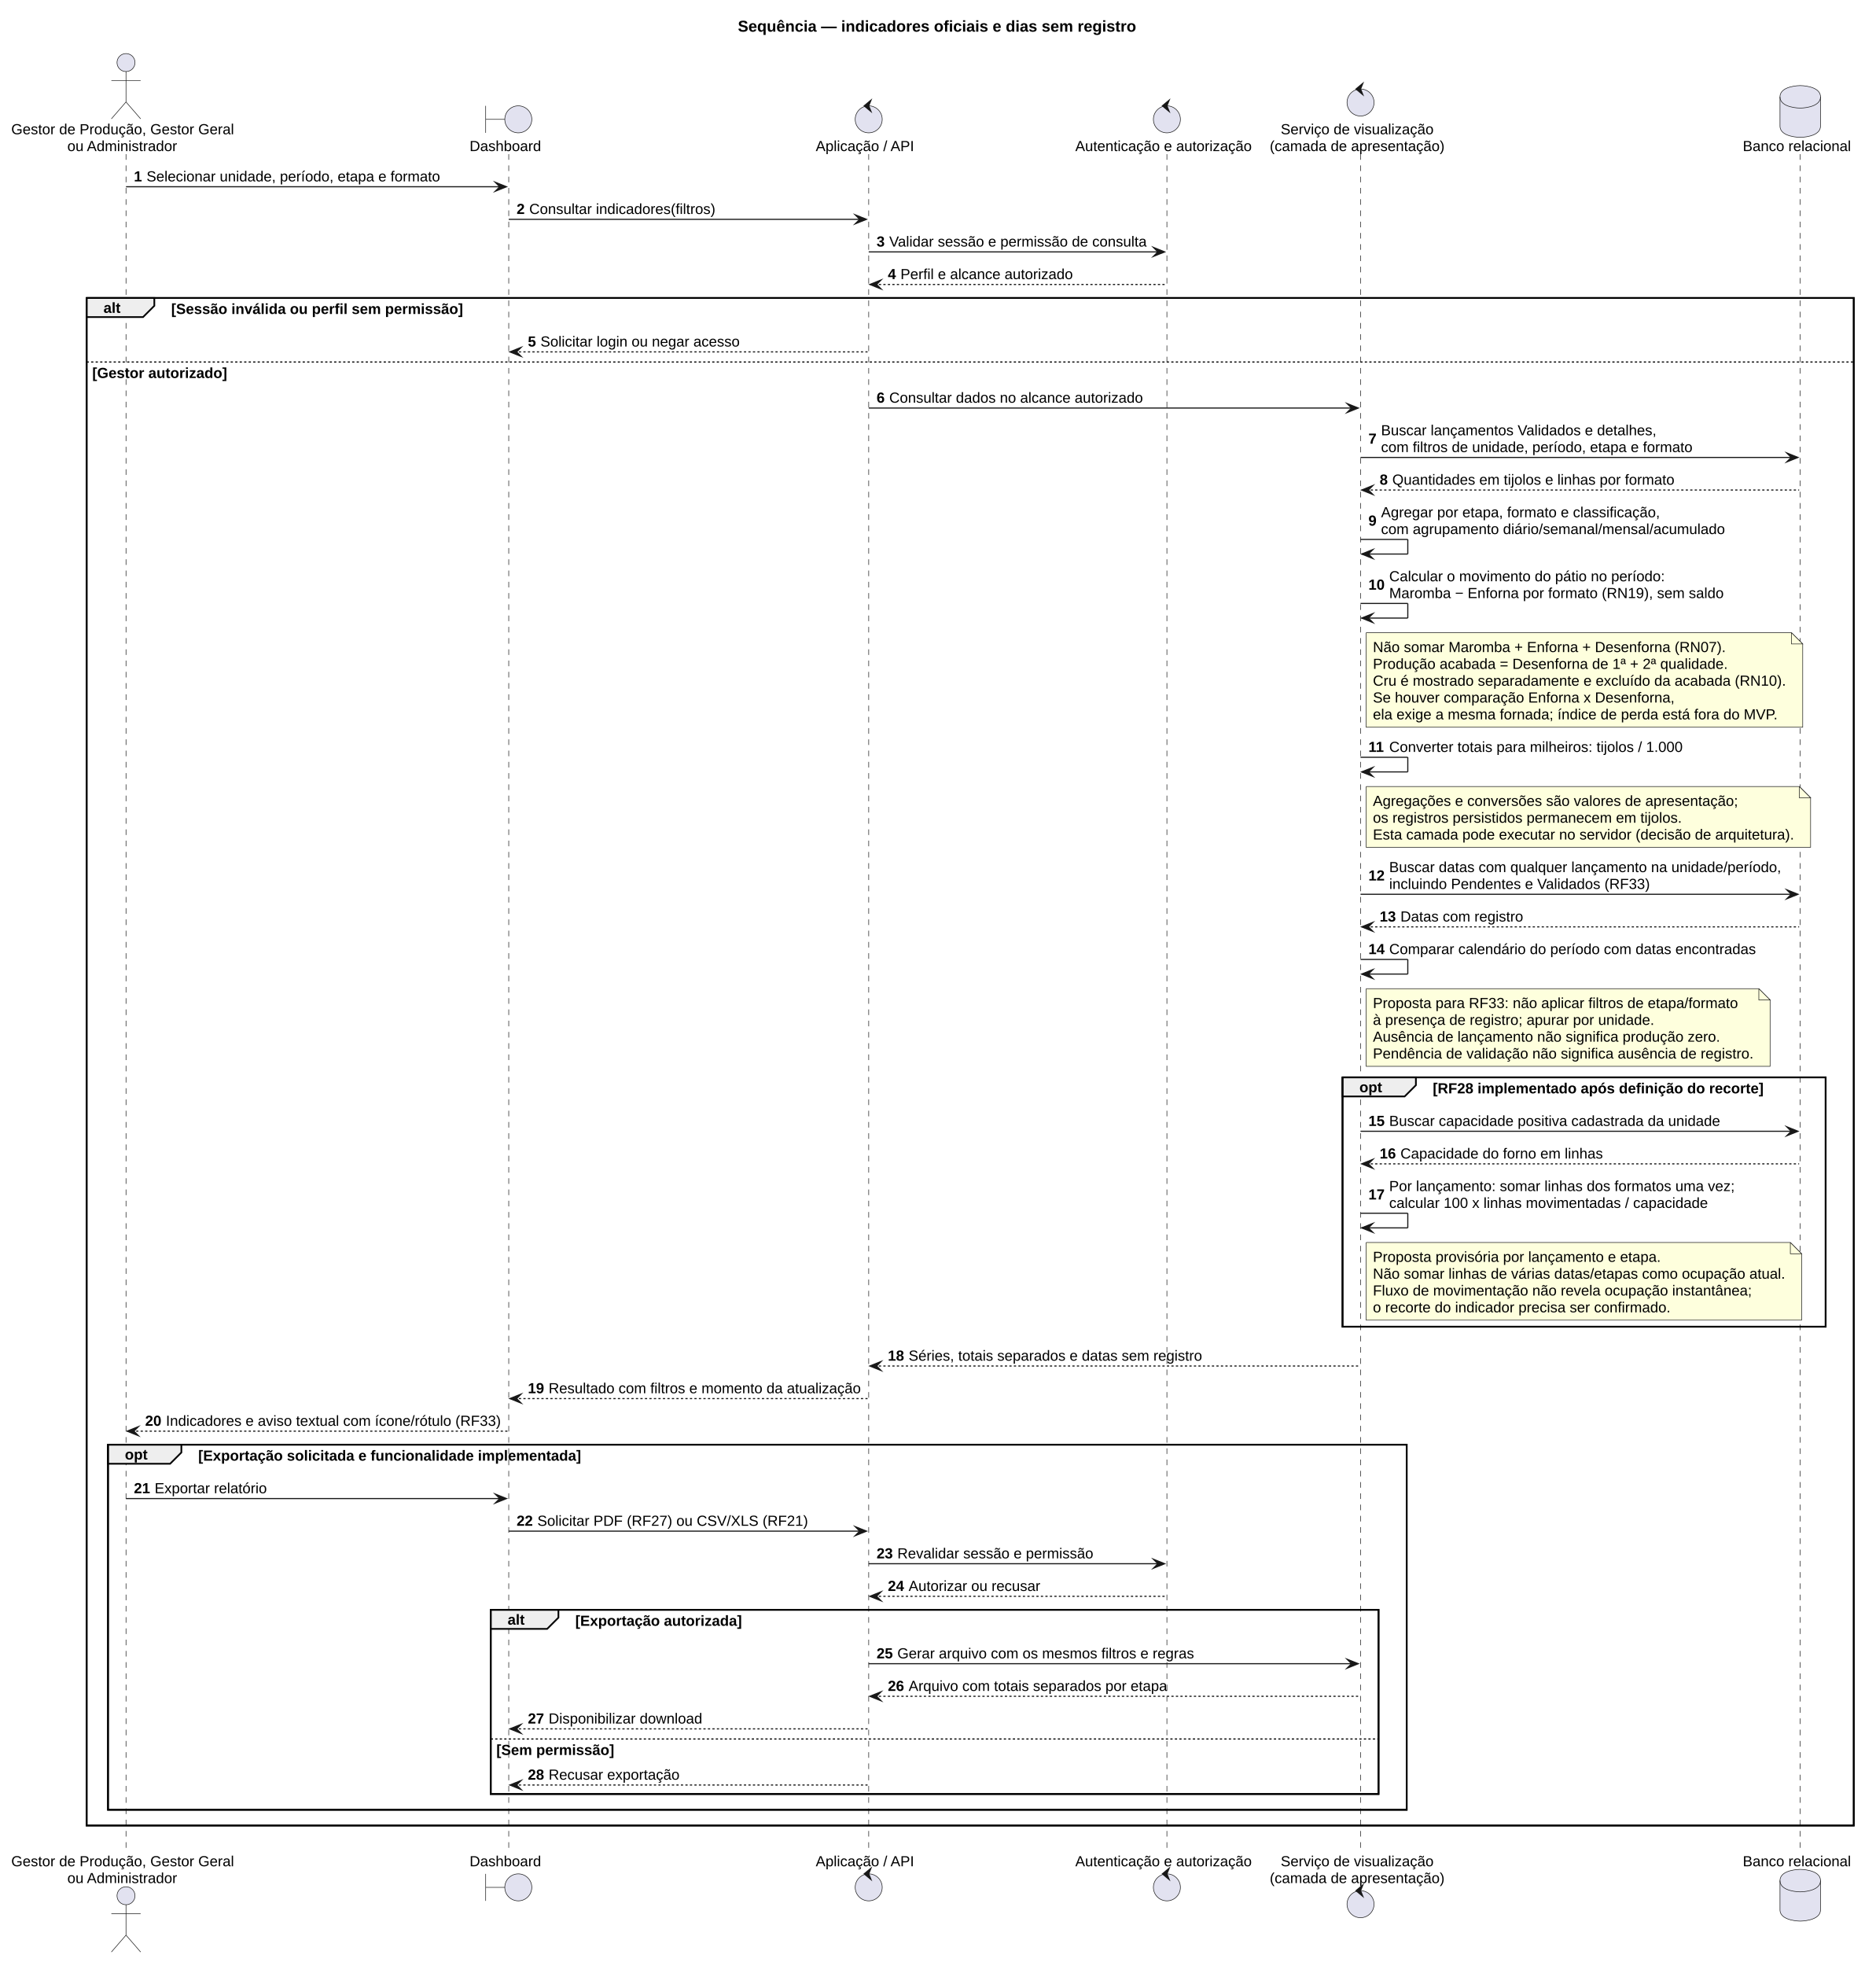
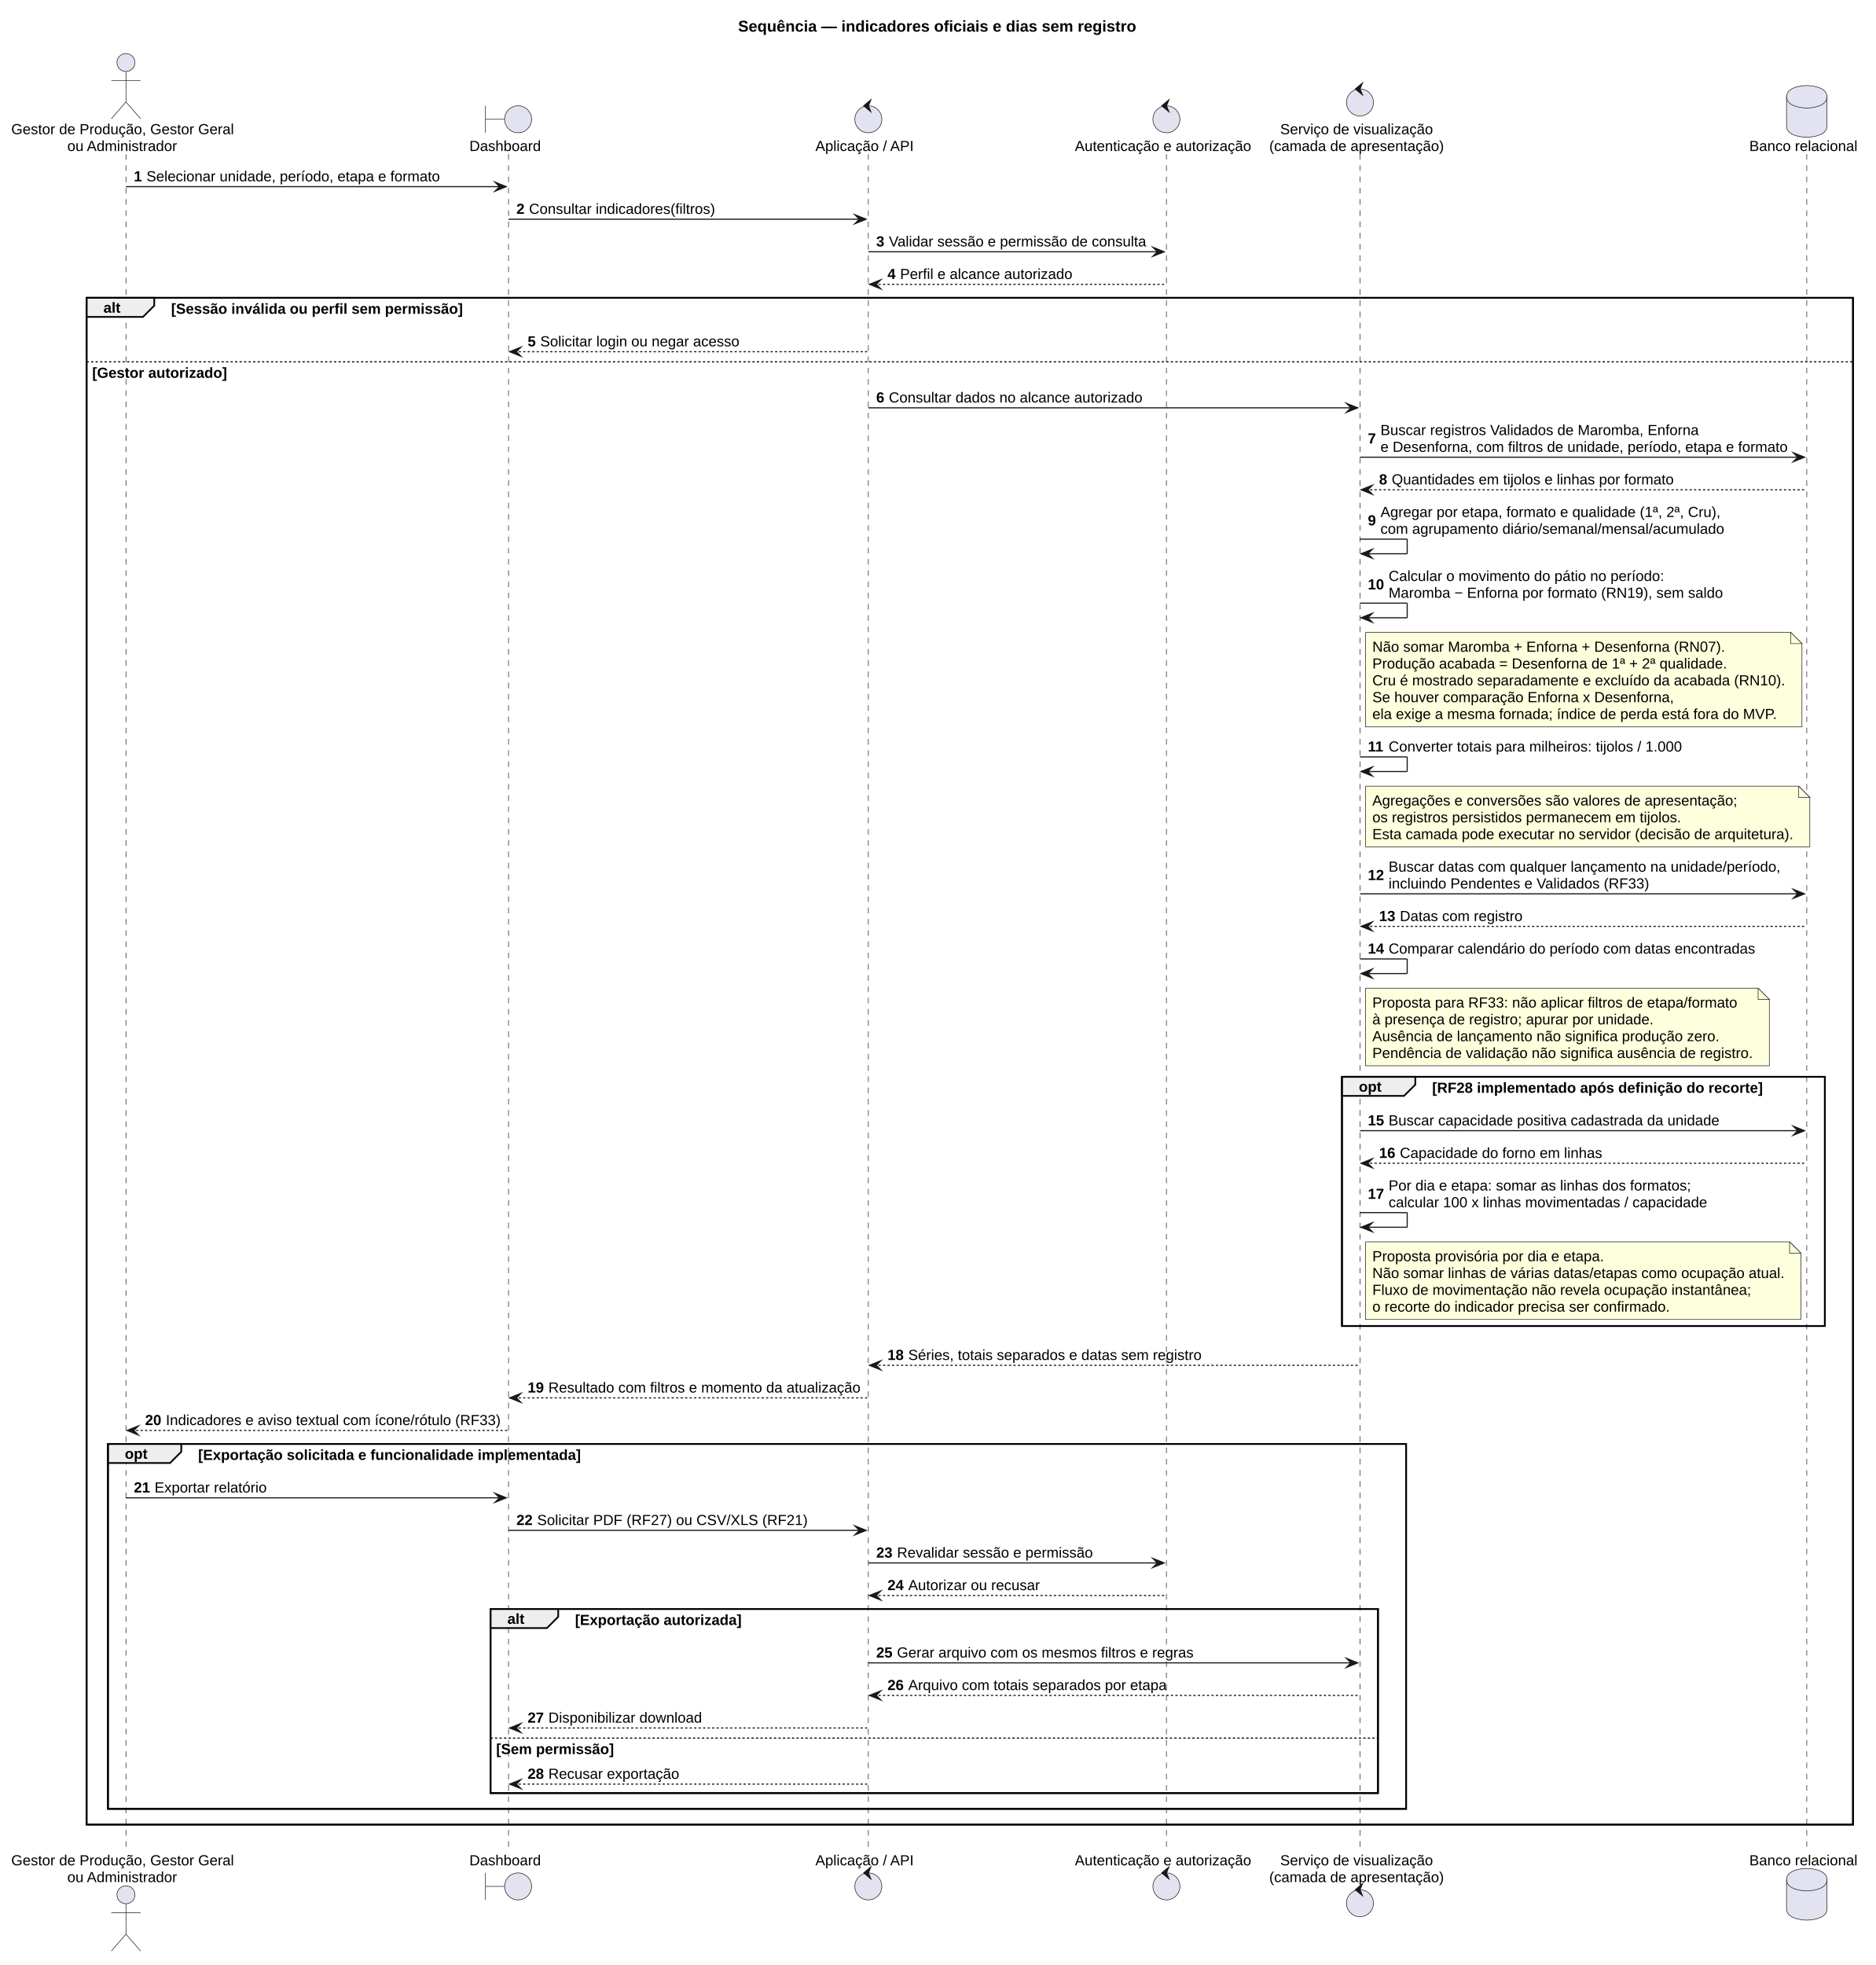
- <svg xmlns="http://www.w3.org/2000/svg" version="1.1" data-diagram-type="SEQUENCE" style="width:1667px;height:1747px;background:#FFFFFF;" width="1667px" height="1747px" viewBox="0 0 1667 1747" zoomAndPan="magnify" preserveAspectRatio="none" contentStyleType="text/css">
+ <svg xmlns="http://www.w3.org/2000/svg" version="1.1" data-diagram-type="SEQUENCE" style="width:1668px;height:1747px;background:#FFFFFF;" width="1668px" height="1747px" viewBox="0 0 1668 1747" zoomAndPan="magnify" preserveAspectRatio="none" contentStyleType="text/css">
  <defs />
  <g font-family="sans-serif" lengthAdjust="spacing">
    <g class="title" data-source-line="5">
-       <text x="655.783" y="28.132" fill="#000" font-size="14" textLength="354.02" font-weight="700" font-family="Arial">Sequência — indicadores oficiais e dias sem registro</text>
+       <text x="656.263" y="28.132" fill="#000" font-size="14" textLength="354.02" font-weight="700" font-family="Arial">Sequência — indicadores oficiais e dias sem registro</text>
    </g>
    <rect x="76.992" y="264.791" width="1570.594" height="1357.385" fill="none" style="stroke:#000;stroke-width:1.5;" />
    <rect x="1193.205" y="957.355" width="429.38" height="221.539" fill="none" style="stroke:#000;stroke-width:1.5;" />
    <rect x="95.992" y="1283.74" width="1154.214" height="324.436" fill="none" style="stroke:#000;stroke-width:1.5;" />
    <rect x="436.15" y="1430.484" width="789.055" height="163.692" fill="none" style="stroke:#000;stroke-width:1.5;" />
    <g>
      <rect x="108.492" y="136.996" width="8" height="1509.18" fill="#000" fill-opacity="0" />
      <line x1="111.992" y1="136.996" x2="111.992" y2="1646.176" style="stroke:#181818;stroke-width:0.5;stroke-dasharray:5,5;" />
    </g>
    <g>
      <rect x="448.65" y="136.996" width="8" height="1509.18" fill="#000" fill-opacity="0" />
      <line x1="452.15" y1="136.996" x2="452.15" y2="1646.176" style="stroke:#181818;stroke-width:0.5;stroke-dasharray:5,5;" />
    </g>
    <g>
      <rect x="768.585" y="136.996" width="8" height="1509.18" fill="#000" fill-opacity="0" />
      <line x1="772.085" y1="136.996" x2="772.085" y2="1646.176" style="stroke:#181818;stroke-width:0.5;stroke-dasharray:5,5;" />
    </g>
    <g>
      <rect x="1033.607" y="136.996" width="8" height="1509.18" fill="#000" fill-opacity="0" />
      <line x1="1037.107" y1="136.996" x2="1037.107" y2="1646.176" style="stroke:#181818;stroke-width:0.5;stroke-dasharray:5,5;" />
    </g>
    <g>
      <rect x="1205.705" y="136.996" width="8" height="1509.18" fill="#000" fill-opacity="0" />
      <line x1="1209.205" y1="136.996" x2="1209.205" y2="1646.176" style="stroke:#181818;stroke-width:0.5;stroke-dasharray:5,5;" />
    </g>
    <g>
-       <rect x="1596.506" y="136.996" width="8" height="1509.18" fill="#000" fill-opacity="0" />
-       <line x1="1600.006" y1="136.996" x2="1600.006" y2="1646.176" style="stroke:#181818;stroke-width:0.5;stroke-dasharray:5,5;" />
+       <rect x="1602.987" y="136.996" width="8" height="1509.18" fill="#000" fill-opacity="0" />
+       <line x1="1606.487" y1="136.996" x2="1606.487" y2="1646.176" style="stroke:#181818;stroke-width:0.5;stroke-dasharray:5,5;" />
    </g>
    <text x="10" y="119.292" fill="#000" font-size="13" textLength="197.983" font-family="Arial">Gestor de Produção, Gestor Geral</text>
    <text x="59.858" y="134.241" fill="#000" font-size="13" textLength="98.268" font-family="Arial">ou Administrador</text>
    <ellipse cx="111.992" cy="55.599" rx="8" ry="8" fill="#E2E2F0" style="stroke:#181818;stroke-width:0.5;" />
    <path d="M111.992,63.599 L111.992,90.599 M98.992,71.599 L124.992,71.599 M111.992,90.599 L98.992,105.599 M111.992,90.599 L124.992,105.599" style="stroke:#181818;stroke-width:0.5;" fill="none" />
    <text x="417.352" y="134.241" fill="#000" font-size="13" textLength="63.597" font-family="Arial">Dashboard</text>
    <path d="M431.65,94.047 L431.65,118.047 M431.65,106.047 L448.65,106.047" style="stroke:#181818;stroke-width:0.5;" fill="none" />
    <ellipse cx="460.65" cy="106.047" rx="12" ry="12" fill="#E2E2F0" style="stroke:#181818;stroke-width:0.5;" />
    <text x="725.007" y="134.241" fill="#000" font-size="13" textLength="88.156" font-family="Arial">Aplicação / API</text>
    <ellipse cx="772.085" cy="106.047" rx="12" ry="12" fill="#E2E2F0" style="stroke:#181818;stroke-width:0.5;" />
    <polygon points="768.085,94.047,774.085,89.047,772.085,94.047,774.085,99.047,768.085,94.047" fill="#181818" style="stroke:#181818;stroke-width:1;stroke-linejoin:miter;stroke-miterlimit:10;" />
    <text x="955.694" y="134.241" fill="#000" font-size="13" textLength="156.825" font-family="Arial">Autenticação e autorização</text>
    <ellipse cx="1037.107" cy="106.047" rx="12" ry="12" fill="#E2E2F0" style="stroke:#181818;stroke-width:0.5;" />
    <polygon points="1033.107,94.047,1039.107,89.047,1037.107,94.047,1039.107,99.047,1033.107,94.047" fill="#181818" style="stroke:#181818;stroke-width:1;stroke-linejoin:miter;stroke-miterlimit:10;" />
    <text x="1138.282" y="119.292" fill="#000" font-size="13" textLength="135.846" font-family="Arial">Serviço de visualização</text>
    <text x="1128.52" y="134.241" fill="#000" font-size="13" textLength="155.372" font-family="Arial">(camada de apresentação)</text>
    <ellipse cx="1209.205" cy="91.099" rx="12" ry="12" fill="#E2E2F0" style="stroke:#181818;stroke-width:0.5;" />
    <polygon points="1205.205,79.099,1211.205,74.099,1209.205,79.099,1211.205,84.099,1205.205,79.099" fill="#181818" style="stroke:#181818;stroke-width:1;stroke-linejoin:miter;stroke-miterlimit:10;" />
-     <text x="1548.948" y="134.241" fill="#000" font-size="13" textLength="96.116" font-family="Arial">Banco relacional</text>
-     <path d="M1582.006,86.047 C1582.006,76.047 1600.006,76.047 1600.006,76.047 C1600.006,76.047 1618.006,76.047 1618.006,86.047 L1618.006,112.047 C1618.006,122.047 1600.006,122.047 1600.006,122.047 C1600.006,122.047 1582.006,122.047 1582.006,112.047 L1582.006,86.047" style="stroke:#181818;stroke-width:0.5;" fill="#E2E2F0" />
-     <path d="M1582.006,86.047 C1582.006,96.047 1600.006,96.047 1600.006,96.047 C1600.006,96.047 1618.006,96.047 1618.006,86.047" style="stroke:#181818;stroke-width:0.5;" fill="none" />
+     <text x="1555.428" y="134.241" fill="#000" font-size="13" textLength="96.116" font-family="Arial">Banco relacional</text>
+     <path d="M1588.487,86.047 C1588.487,76.047 1606.487,76.047 1606.487,76.047 C1606.487,76.047 1624.487,76.047 1624.487,86.047 L1624.487,112.047 C1624.487,122.047 1606.487,122.047 1606.487,122.047 C1606.487,122.047 1588.487,122.047 1588.487,112.047 L1588.487,86.047" style="stroke:#181818;stroke-width:0.5;" fill="#E2E2F0" />
+     <path d="M1588.487,86.047 C1588.487,96.047 1606.487,96.047 1606.487,96.047 C1606.487,96.047 1624.487,96.047 1624.487,86.047" style="stroke:#181818;stroke-width:0.5;" fill="none" />
    <text x="10" y="1658.37" fill="#000" font-size="13" textLength="197.983" font-family="Arial">Gestor de Produção, Gestor Geral</text>
    <text x="59.858" y="1673.319" fill="#000" font-size="13" textLength="98.268" font-family="Arial">ou Administrador</text>
    <ellipse cx="111.992" cy="1684.574" rx="8" ry="8" fill="#E2E2F0" style="stroke:#181818;stroke-width:0.5;" />
    <path d="M111.992,1692.574 L111.992,1719.574 M98.992,1700.574 L124.992,1700.574 M111.992,1719.574 L98.992,1734.574 M111.992,1719.574 L124.992,1734.574" style="stroke:#181818;stroke-width:0.5;" fill="none" />
    <text x="417.352" y="1658.37" fill="#000" font-size="13" textLength="63.597" font-family="Arial">Dashboard</text>
    <path d="M431.65,1665.125 L431.65,1689.125 M431.65,1677.125 L448.65,1677.125" style="stroke:#181818;stroke-width:0.5;" fill="none" />
    <ellipse cx="460.65" cy="1677.125" rx="12" ry="12" fill="#E2E2F0" style="stroke:#181818;stroke-width:0.5;" />
    <text x="725.007" y="1658.37" fill="#000" font-size="13" textLength="88.156" font-family="Arial">Aplicação / API</text>
    <ellipse cx="772.085" cy="1677.125" rx="12" ry="12" fill="#E2E2F0" style="stroke:#181818;stroke-width:0.5;" />
    <polygon points="768.085,1665.125,774.085,1660.125,772.085,1665.125,774.085,1670.125,768.085,1665.125" fill="#181818" style="stroke:#181818;stroke-width:1;stroke-linejoin:miter;stroke-miterlimit:10;" />
    <text x="955.694" y="1658.37" fill="#000" font-size="13" textLength="156.825" font-family="Arial">Autenticação e autorização</text>
    <ellipse cx="1037.107" cy="1677.125" rx="12" ry="12" fill="#E2E2F0" style="stroke:#181818;stroke-width:0.5;" />
    <polygon points="1033.107,1665.125,1039.107,1660.125,1037.107,1665.125,1039.107,1670.125,1033.107,1665.125" fill="#181818" style="stroke:#181818;stroke-width:1;stroke-linejoin:miter;stroke-miterlimit:10;" />
    <text x="1138.282" y="1658.37" fill="#000" font-size="13" textLength="135.846" font-family="Arial">Serviço de visualização</text>
    <text x="1128.52" y="1673.319" fill="#000" font-size="13" textLength="155.372" font-family="Arial">(camada de apresentação)</text>
    <ellipse cx="1209.205" cy="1692.074" rx="12" ry="12" fill="#E2E2F0" style="stroke:#181818;stroke-width:0.5;" />
    <polygon points="1205.205,1680.074,1211.205,1675.074,1209.205,1680.074,1211.205,1685.074,1205.205,1680.074" fill="#181818" style="stroke:#181818;stroke-width:1;stroke-linejoin:miter;stroke-miterlimit:10;" />
-     <text x="1548.948" y="1658.37" fill="#000" font-size="13" textLength="96.116" font-family="Arial">Banco relacional</text>
-     <path d="M1582.006,1671.125 C1582.006,1661.125 1600.006,1661.125 1600.006,1661.125 C1600.006,1661.125 1618.006,1661.125 1618.006,1671.125 L1618.006,1697.125 C1618.006,1707.125 1600.006,1707.125 1600.006,1707.125 C1600.006,1707.125 1582.006,1707.125 1582.006,1697.125 L1582.006,1671.125" style="stroke:#181818;stroke-width:0.5;" fill="#E2E2F0" />
-     <path d="M1582.006,1671.125 C1582.006,1681.125 1600.006,1681.125 1600.006,1681.125 C1600.006,1681.125 1618.006,1681.125 1618.006,1671.125" style="stroke:#181818;stroke-width:0.5;" fill="none" />
+     <text x="1555.428" y="1658.37" fill="#000" font-size="13" textLength="96.116" font-family="Arial">Banco relacional</text>
+     <path d="M1588.487,1671.125 C1588.487,1661.125 1606.487,1661.125 1606.487,1661.125 C1606.487,1661.125 1624.487,1661.125 1624.487,1671.125 L1624.487,1697.125 C1624.487,1707.125 1606.487,1707.125 1606.487,1707.125 C1606.487,1707.125 1588.487,1707.125 1588.487,1697.125 L1588.487,1671.125" style="stroke:#181818;stroke-width:0.5;" fill="#E2E2F0" />
+     <path d="M1588.487,1671.125 C1588.487,1681.125 1606.487,1681.125 1606.487,1681.125 C1606.487,1681.125 1624.487,1681.125 1624.487,1671.125" style="stroke:#181818;stroke-width:0.5;" fill="none" />
    <polygon points="440.15,161.945,450.15,165.945,440.15,169.945,444.15,165.945" fill="#181818" style="stroke:#181818;stroke-width:1;stroke-linejoin:miter;stroke-miterlimit:10;" />
    <line x1="111.992" y1="165.945" x2="446.15" y2="165.945" style="stroke:#181818;stroke-width:1;" />
    <text x="118.992" y="161.19" fill="#000" font-size="13" font-weight="700" font-family="Arial">1</text>
    <text x="130.222" y="161.19" fill="#000" font-size="13" textLength="260.901" font-family="Arial">Selecionar unidade, período, etapa e formato</text>
    <polygon points="760.085,190.894,770.085,194.894,760.085,198.894,764.085,194.894" fill="#181818" style="stroke:#181818;stroke-width:1;stroke-linejoin:miter;stroke-miterlimit:10;" />
    <line x1="452.15" y1="194.894" x2="766.085" y2="194.894" style="stroke:#181818;stroke-width:1;" />
    <text x="459.15" y="190.139" fill="#000" font-size="13" font-weight="700" font-family="Arial">2</text>
    <text x="470.38" y="190.139" fill="#000" font-size="13" textLength="165.452" font-family="Arial">Consultar indicadores(filtros)</text>
    <polygon points="1025.107,219.842,1035.107,223.842,1025.107,227.842,1029.107,223.842" fill="#181818" style="stroke:#181818;stroke-width:1;stroke-linejoin:miter;stroke-miterlimit:10;" />
    <line x1="772.085" y1="223.842" x2="1031.107" y2="223.842" style="stroke:#181818;stroke-width:1;" />
    <text x="779.085" y="219.087" fill="#000" font-size="13" font-weight="700" font-family="Arial">3</text>
    <text x="790.315" y="219.087" fill="#000" font-size="13" textLength="229.792" font-family="Arial">Validar sessão e permissão de consulta</text>
    <polygon points="783.085,248.791,773.085,252.791,783.085,256.791,779.085,252.791" fill="#181818" style="stroke:#181818;stroke-width:1;stroke-linejoin:miter;stroke-miterlimit:10;" />
    <line x1="777.085" y1="252.791" x2="1036.107" y2="252.791" style="stroke:#181818;stroke-width:1;stroke-dasharray:2,2;" />
    <text x="789.085" y="248.036" fill="#000" font-size="13" font-weight="700" font-family="Arial">4</text>
    <text x="800.315" y="248.036" fill="#000" font-size="13" textLength="153.201" font-family="Arial">Perfil e alcance autorizado</text>
    <path d="M76.992,264.791 L137.163,264.791 L137.163,271.74 L127.163,281.74 L76.992,281.74 L76.992,264.791" style="stroke:#000;stroke-width:1.5;" fill="#EEE" />
    <rect x="76.992" y="264.791" width="1570.594" height="1357.385" fill="none" style="stroke:#000;stroke-width:1.5;" />
    <text x="91.992" y="277.985" fill="#000" font-size="13" textLength="15.171" font-weight="700" font-family="Arial">alt</text>
    <text x="152.163" y="278.985" fill="#000" font-size="13" textLength="259.372" font-weight="700" font-family="Arial">[Sessão inválida ou perfil sem permissão]</text>
    <polygon points="463.15,308.688,453.15,312.688,463.15,316.688,459.15,312.688" fill="#181818" style="stroke:#181818;stroke-width:1;stroke-linejoin:miter;stroke-miterlimit:10;" />
    <line x1="457.15" y1="312.688" x2="771.085" y2="312.688" style="stroke:#181818;stroke-width:1;stroke-dasharray:2,2;" />
    <text x="469.15" y="307.934" fill="#000" font-size="13" font-weight="700" font-family="Arial">5</text>
    <text x="480.38" y="307.934" fill="#000" font-size="13" textLength="177.049" font-family="Arial">Solicitar login ou negar acesso</text>
    <line x1="76.992" y1="321.688" x2="1647.586" y2="321.688" style="stroke:#000;stroke-width:1;stroke-dasharray:2,2;" />
    <text x="81.992" y="335.882" fill="#000" font-size="13" textLength="119.895" font-weight="700" font-family="Arial">[Gestor autorizado]</text>
    <polygon points="1197.205,358.586,1207.205,362.586,1197.205,366.586,1201.205,362.586" fill="#181818" style="stroke:#181818;stroke-width:1;stroke-linejoin:miter;stroke-miterlimit:10;" />
    <line x1="772.085" y1="362.586" x2="1203.205" y2="362.586" style="stroke:#181818;stroke-width:1;" />
    <text x="779.085" y="357.831" fill="#000" font-size="13" font-weight="700" font-family="Arial">6</text>
    <text x="790.315" y="357.831" fill="#000" font-size="13" textLength="225.481" font-family="Arial">Consultar dados no alcance autorizado</text>
-     <polygon points="1588.006,402.483,1598.006,406.483,1588.006,410.483,1592.006,406.483" fill="#181818" style="stroke:#181818;stroke-width:1;stroke-linejoin:miter;stroke-miterlimit:10;" />
-     <line x1="1209.205" y1="406.483" x2="1594.006" y2="406.483" style="stroke:#181818;stroke-width:1;" />
+     <polygon points="1594.487,402.483,1604.487,406.483,1594.487,410.483,1598.487,406.483" fill="#181818" style="stroke:#181818;stroke-width:1;stroke-linejoin:miter;stroke-miterlimit:10;" />
+     <line x1="1209.205" y1="406.483" x2="1600.487" y2="406.483" style="stroke:#181818;stroke-width:1;" />
    <text x="1216.205" y="394.254" fill="#000" font-size="13" font-weight="700" font-family="Arial">7</text>
-     <text x="1227.435" y="386.78" fill="#000" font-size="13" textLength="245.705" font-family="Arial">Buscar lançamentos Validados e detalhes,</text>
-     <text x="1227.435" y="401.729" fill="#000" font-size="13" textLength="276.777" font-family="Arial">com filtros de unidade, período, etapa e formato</text>
+     <text x="1227.435" y="386.78" fill="#000" font-size="13" textLength="283.975" font-family="Arial">Buscar registros Validados de Maromba, Enforna</text>
+     <text x="1227.435" y="401.729" fill="#000" font-size="13" textLength="362.051" font-family="Arial">e Desenforna, com filtros de unidade, período, etapa e formato</text>
    <polygon points="1220.205,431.432,1210.205,435.432,1220.205,439.432,1216.205,435.432" fill="#181818" style="stroke:#181818;stroke-width:1;stroke-linejoin:miter;stroke-miterlimit:10;" />
-     <line x1="1214.205" y1="435.432" x2="1599.006" y2="435.432" style="stroke:#181818;stroke-width:1;stroke-dasharray:2,2;" />
+     <line x1="1214.205" y1="435.432" x2="1605.487" y2="435.432" style="stroke:#181818;stroke-width:1;stroke-dasharray:2,2;" />
    <text x="1226.205" y="430.677" fill="#000" font-size="13" font-weight="700" font-family="Arial">8</text>
    <text x="1237.435" y="430.677" fill="#000" font-size="13" textLength="250.745" font-family="Arial">Quantidades em tijolos e linhas por formato</text>
    <line x1="1209.205" y1="479.33" x2="1251.205" y2="479.33" style="stroke:#181818;stroke-width:1;" />
    <line x1="1251.205" y1="479.33" x2="1251.205" y2="492.33" style="stroke:#181818;stroke-width:1;" />
    <line x1="1210.205" y1="492.33" x2="1251.205" y2="492.33" style="stroke:#181818;stroke-width:1;" />
    <polygon points="1220.205,488.33,1210.205,492.33,1220.205,496.33,1216.205,492.33" fill="#181818" style="stroke:#181818;stroke-width:1;stroke-linejoin:miter;stroke-miterlimit:10;" />
    <text x="1216.205" y="467.1" fill="#000" font-size="13" font-weight="700" font-family="Arial">9</text>
-     <text x="1227.435" y="459.626" fill="#000" font-size="13" textLength="247.851" font-family="Arial">Agregar por etapa, formato e classificação,</text>
+     <text x="1227.435" y="459.626" fill="#000" font-size="13" textLength="302.288" font-family="Arial">Agregar por etapa, formato e qualidade (1ª, 2ª, Cru),</text>
    <text x="1227.435" y="474.575" fill="#000" font-size="13" textLength="305.665" font-family="Arial">com agrupamento diário/semanal/mensal/acumulado</text>
    <line x1="1209.205" y1="536.227" x2="1251.205" y2="536.227" style="stroke:#181818;stroke-width:1;" />
    <line x1="1251.205" y1="536.227" x2="1251.205" y2="549.227" style="stroke:#181818;stroke-width:1;" />
    <line x1="1210.205" y1="549.227" x2="1251.205" y2="549.227" style="stroke:#181818;stroke-width:1;" />
    <polygon points="1220.205,545.227,1210.205,549.227,1220.205,553.227,1216.205,549.227" fill="#181818" style="stroke:#181818;stroke-width:1;stroke-linejoin:miter;stroke-miterlimit:10;" />
    <text x="1216.205" y="523.998" fill="#000" font-size="13" textLength="14.46" font-weight="700" font-family="Arial">10</text>
    <text x="1234.665" y="516.523" fill="#000" font-size="13" textLength="244.975" font-family="Arial">Calcular o movimento do pátio no período:</text>
    <text x="1234.665" y="531.472" fill="#000" font-size="13" textLength="297.318" font-family="Arial">Maromba − Enforna por formato (RN19), sem saldo</text>
    <path d="M1214.205,562.227 L1214.205,646.227 L1602.205,646.227 L1602.205,572.227 L1592.205,562.227 L1214.205,562.227" style="stroke:#181818;stroke-width:0.5;" fill="#FEFFDD" />
    <path d="M1592.205,562.227 L1592.205,572.227 L1602.205,572.227 L1592.205,562.227" style="stroke:#181818;stroke-width:0.5;" fill="#FEFFDD" />
    <text x="1220.205" y="579.421" fill="#000" font-size="13" textLength="313.587" font-family="Arial">Não somar Maromba + Enforna + Desenforna (RN07).</text>
    <text x="1220.205" y="594.37" fill="#000" font-size="13" textLength="315.358" font-family="Arial">Produção acabada = Desenforna de 1ª + 2ª qualidade.</text>
    <text x="1220.205" y="609.318" fill="#000" font-size="13" textLength="367.098" font-family="Arial">Cru é mostrado separadamente e excluído da acabada (RN10).</text>
    <text x="1220.205" y="624.267" fill="#000" font-size="13" textLength="268.1" font-family="Arial">Se houver comparação Enforna x Desenforna,</text>
    <text x="1220.205" y="639.216" fill="#000" font-size="13" textLength="361.321" font-family="Arial">ela exige a mesma fornada; índice de perda está fora do MVP.</text>
    <line x1="1209.205" y1="672.919" x2="1251.205" y2="672.919" style="stroke:#181818;stroke-width:1;" />
    <line x1="1251.205" y1="672.919" x2="1251.205" y2="685.919" style="stroke:#181818;stroke-width:1;" />
    <line x1="1210.205" y1="685.919" x2="1251.205" y2="685.919" style="stroke:#181818;stroke-width:1;" />
    <polygon points="1220.205,681.919,1210.205,685.919,1220.205,689.919,1216.205,685.919" fill="#181818" style="stroke:#181818;stroke-width:1;stroke-linejoin:miter;stroke-miterlimit:10;" />
    <text x="1216.205" y="668.165" fill="#000" font-size="13" textLength="14.46" font-weight="700" font-family="Arial">11</text>
    <text x="1234.665" y="668.165" fill="#000" font-size="13" textLength="260.844" font-family="Arial">Converter totais para milheiros: tijolos / 1.000</text>
    <path d="M1214.205,698.919 L1214.205,752.919 L1609.205,752.919 L1609.205,708.919 L1599.205,698.919 L1214.205,698.919" style="stroke:#181818;stroke-width:0.5;" fill="#FEFFDD" />
    <path d="M1599.205,698.919 L1599.205,708.919 L1609.205,708.919 L1599.205,698.919" style="stroke:#181818;stroke-width:0.5;" fill="#FEFFDD" />
    <text x="1220.205" y="716.113" fill="#000" font-size="13" textLength="324.479" font-family="Arial">Agregações e conversões são valores de apresentação;</text>
    <text x="1220.205" y="731.062" fill="#000" font-size="13" textLength="274.549" font-family="Arial">os registros persistidos permanecem em tijolos.</text>
    <text x="1220.205" y="746.011" fill="#000" font-size="13" textLength="374.321" font-family="Arial">Esta camada pode executar no servidor (decisão de arquitetura).</text>
-     <polygon points="1588.006,790.663,1598.006,794.663,1588.006,798.663,1592.006,794.663" fill="#181818" style="stroke:#181818;stroke-width:1;stroke-linejoin:miter;stroke-miterlimit:10;" />
-     <line x1="1209.205" y1="794.663" x2="1594.006" y2="794.663" style="stroke:#181818;stroke-width:1;" />
+     <polygon points="1594.487,790.663,1604.487,794.663,1594.487,798.663,1598.487,794.663" fill="#181818" style="stroke:#181818;stroke-width:1;stroke-linejoin:miter;stroke-miterlimit:10;" />
+     <line x1="1209.205" y1="794.663" x2="1600.487" y2="794.663" style="stroke:#181818;stroke-width:1;" />
    <text x="1216.205" y="782.434" fill="#000" font-size="13" textLength="14.46" font-weight="700" font-family="Arial">12</text>
    <text x="1234.665" y="774.959" fill="#000" font-size="13" textLength="348.34" font-family="Arial">Buscar datas com qualquer lançamento na unidade/período,</text>
    <text x="1234.665" y="789.908" fill="#000" font-size="13" textLength="232.699" font-family="Arial">incluindo Pendentes e Validados (RF33)</text>
    <polygon points="1220.205,819.612,1210.205,823.612,1220.205,827.612,1216.205,823.612" fill="#181818" style="stroke:#181818;stroke-width:1;stroke-linejoin:miter;stroke-miterlimit:10;" />
-     <line x1="1214.205" y1="823.612" x2="1599.006" y2="823.612" style="stroke:#181818;stroke-width:1;stroke-dasharray:2,2;" />
+     <line x1="1214.205" y1="823.612" x2="1605.487" y2="823.612" style="stroke:#181818;stroke-width:1;stroke-dasharray:2,2;" />
    <text x="1226.205" y="818.857" fill="#000" font-size="13" textLength="14.46" font-weight="700" font-family="Arial">13</text>
    <text x="1244.665" y="818.857" fill="#000" font-size="13" textLength="109.091" font-family="Arial">Datas com registro</text>
    <line x1="1209.205" y1="852.561" x2="1251.205" y2="852.561" style="stroke:#181818;stroke-width:1;" />
    <line x1="1251.205" y1="852.561" x2="1251.205" y2="865.561" style="stroke:#181818;stroke-width:1;" />
    <line x1="1210.205" y1="865.561" x2="1251.205" y2="865.561" style="stroke:#181818;stroke-width:1;" />
    <polygon points="1220.205,861.561,1210.205,865.561,1220.205,869.561,1216.205,865.561" fill="#181818" style="stroke:#181818;stroke-width:1;stroke-linejoin:miter;stroke-miterlimit:10;" />
    <text x="1216.205" y="847.806" fill="#000" font-size="13" textLength="14.46" font-weight="700" font-family="Arial">14</text>
    <text x="1234.665" y="847.806" fill="#000" font-size="13" textLength="325.914" font-family="Arial">Comparar calendário do período com datas encontradas</text>
    <path d="M1214.205,878.561 L1214.205,947.561 L1573.205,947.561 L1573.205,888.561 L1563.205,878.561 L1214.205,878.561" style="stroke:#181818;stroke-width:0.5;" fill="#FEFFDD" />
    <path d="M1563.205,878.561 L1563.205,888.561 L1573.205,888.561 L1563.205,878.561" style="stroke:#181818;stroke-width:0.5;" fill="#FEFFDD" />
    <text x="1220.205" y="895.754" fill="#000" font-size="13" textLength="324.454" font-family="Arial">Proposta para RF33: não aplicar filtros de etapa/formato</text>
    <text x="1220.205" y="910.703" fill="#000" font-size="13" textLength="250.047" font-family="Arial">à presença de registro; apurar por unidade.</text>
    <text x="1220.205" y="925.652" fill="#000" font-size="13" textLength="308.585" font-family="Arial">Ausência de lançamento não significa produção zero.</text>
    <text x="1220.205" y="940.601" fill="#000" font-size="13" textLength="338.222" font-family="Arial">Pendência de validação não significa ausência de registro.</text>
    <path d="M1193.205,957.355 L1258.416,957.355 L1258.416,964.304 L1248.416,974.304 L1193.205,974.304 L1193.205,957.355" style="stroke:#000;stroke-width:1.5;" fill="#EEE" />
    <rect x="1193.205" y="957.355" width="429.38" height="221.539" fill="none" style="stroke:#000;stroke-width:1.5;" />
    <text x="1208.205" y="970.549" fill="#000" font-size="13" textLength="20.211" font-weight="700" font-family="Arial">opt</text>
    <text x="1273.416" y="971.549" fill="#000" font-size="13" textLength="293.998" font-weight="700" font-family="Arial">[RF28 implementado após definição do recorte]</text>
-     <polygon points="1588.006,1001.253,1598.006,1005.253,1588.006,1009.253,1592.006,1005.253" fill="#181818" style="stroke:#181818;stroke-width:1;stroke-linejoin:miter;stroke-miterlimit:10;" />
-     <line x1="1209.205" y1="1005.253" x2="1594.006" y2="1005.253" style="stroke:#181818;stroke-width:1;" />
+     <polygon points="1594.487,1001.253,1604.487,1005.253,1594.487,1009.253,1598.487,1005.253" fill="#181818" style="stroke:#181818;stroke-width:1;stroke-linejoin:miter;stroke-miterlimit:10;" />
+     <line x1="1209.205" y1="1005.253" x2="1600.487" y2="1005.253" style="stroke:#181818;stroke-width:1;" />
    <text x="1216.205" y="1000.498" fill="#000" font-size="13" textLength="14.46" font-weight="700" font-family="Arial">15</text>
    <text x="1234.665" y="1000.498" fill="#000" font-size="13" textLength="294.144" font-family="Arial">Buscar capacidade positiva cadastrada da unidade</text>
    <polygon points="1220.205,1030.202,1210.205,1034.202,1220.205,1038.202,1216.205,1034.202" fill="#181818" style="stroke:#181818;stroke-width:1;stroke-linejoin:miter;stroke-miterlimit:10;" />
-     <line x1="1214.205" y1="1034.202" x2="1599.006" y2="1034.202" style="stroke:#181818;stroke-width:1;stroke-dasharray:2,2;" />
+     <line x1="1214.205" y1="1034.202" x2="1605.487" y2="1034.202" style="stroke:#181818;stroke-width:1;stroke-dasharray:2,2;" />
    <text x="1226.205" y="1029.447" fill="#000" font-size="13" textLength="14.46" font-weight="700" font-family="Arial">16</text>
    <text x="1244.665" y="1029.447" fill="#000" font-size="13" textLength="179.95" font-family="Arial">Capacidade do forno em linhas</text>
    <line x1="1209.205" y1="1078.099" x2="1251.205" y2="1078.099" style="stroke:#181818;stroke-width:1;" />
    <line x1="1251.205" y1="1078.099" x2="1251.205" y2="1091.099" style="stroke:#181818;stroke-width:1;" />
    <line x1="1210.205" y1="1091.099" x2="1251.205" y2="1091.099" style="stroke:#181818;stroke-width:1;" />
    <polygon points="1220.205,1087.099,1210.205,1091.099,1220.205,1095.099,1216.205,1091.099" fill="#181818" style="stroke:#181818;stroke-width:1;stroke-linejoin:miter;stroke-miterlimit:10;" />
    <text x="1216.205" y="1065.87" fill="#000" font-size="13" textLength="14.46" font-weight="700" font-family="Arial">17</text>
-     <text x="1234.665" y="1058.396" fill="#000" font-size="13" textLength="307.081" font-family="Arial">Por lançamento: somar linhas dos formatos uma vez;</text>
+     <text x="1234.665" y="1058.396" fill="#000" font-size="13" textLength="268.804" font-family="Arial">Por dia e etapa: somar as linhas dos formatos;</text>
    <text x="1234.665" y="1073.344" fill="#000" font-size="13" textLength="283.271" font-family="Arial">calcular 100 x linhas movimentadas / capacidade</text>
    <path d="M1214.205,1104.099 L1214.205,1173.099 L1601.205,1173.099 L1601.205,1114.099 L1591.205,1104.099 L1214.205,1104.099" style="stroke:#181818;stroke-width:0.5;" fill="#FEFFDD" />
    <path d="M1591.205,1104.099 L1591.205,1114.099 L1601.205,1114.099 L1591.205,1104.099" style="stroke:#181818;stroke-width:0.5;" fill="#FEFFDD" />
-     <text x="1220.205" y="1121.293" fill="#000" font-size="13" textLength="255.817" font-family="Arial">Proposta provisória por lançamento e etapa.</text>
+     <text x="1220.205" y="1121.293" fill="#000" font-size="13" textLength="205.956" font-family="Arial">Proposta provisória por dia e etapa.</text>
    <text x="1220.205" y="1136.242" fill="#000" font-size="13" textLength="366.38" font-family="Arial">Não somar linhas de várias datas/etapas como ocupação atual.</text>
    <text x="1220.205" y="1151.19" fill="#000" font-size="13" textLength="336.769" font-family="Arial">Fluxo de movimentação não revela ocupação instantânea;</text>
    <text x="1220.205" y="1166.139" fill="#000" font-size="13" textLength="264.462" font-family="Arial">o recorte do indicador precisa ser confirmado.</text>
    <polygon points="783.085,1209.843,773.085,1213.843,783.085,1217.843,779.085,1213.843" fill="#181818" style="stroke:#181818;stroke-width:1;stroke-linejoin:miter;stroke-miterlimit:10;" />
    <line x1="777.085" y1="1213.843" x2="1208.205" y2="1213.843" style="stroke:#181818;stroke-width:1;stroke-dasharray:2,2;" />
    <text x="789.085" y="1209.088" fill="#000" font-size="13" textLength="14.46" font-weight="700" font-family="Arial">18</text>
    <text x="807.545" y="1209.088" fill="#000" font-size="13" textLength="260.851" font-family="Arial">Séries, totais separados e datas sem registro</text>
    <polygon points="463.15,1238.792,453.15,1242.792,463.15,1246.792,459.15,1242.792" fill="#181818" style="stroke:#181818;stroke-width:1;stroke-linejoin:miter;stroke-miterlimit:10;" />
    <line x1="457.15" y1="1242.792" x2="771.085" y2="1242.792" style="stroke:#181818;stroke-width:1;stroke-dasharray:2,2;" />
    <text x="469.15" y="1238.037" fill="#000" font-size="13" textLength="14.46" font-weight="700" font-family="Arial">19</text>
    <text x="487.61" y="1238.037" fill="#000" font-size="13" textLength="277.475" font-family="Arial">Resultado com filtros e momento da atualização</text>
    <polygon points="122.992,1267.74,112.992,1271.74,122.992,1275.74,118.992,1271.74" fill="#181818" style="stroke:#181818;stroke-width:1;stroke-linejoin:miter;stroke-miterlimit:10;" />
    <line x1="116.992" y1="1271.74" x2="451.15" y2="1271.74" style="stroke:#181818;stroke-width:1;stroke-dasharray:2,2;" />
    <text x="128.992" y="1266.985" fill="#000" font-size="13" textLength="14.46" font-weight="700" font-family="Arial">20</text>
    <text x="147.452" y="1266.985" fill="#000" font-size="13" textLength="297.699" font-family="Arial">Indicadores e aviso textual com ícone/rótulo (RF33)</text>
    <path d="M95.992,1283.74 L161.203,1283.74 L161.203,1290.689 L151.203,1300.689 L95.992,1300.689 L95.992,1283.74" style="stroke:#000;stroke-width:1.5;" fill="#EEE" />
    <rect x="95.992" y="1283.74" width="1154.214" height="324.436" fill="none" style="stroke:#000;stroke-width:1.5;" />
    <text x="110.992" y="1296.934" fill="#000" font-size="13" textLength="20.211" font-weight="700" font-family="Arial">opt</text>
    <text x="176.203" y="1297.934" fill="#000" font-size="13" textLength="340.247" font-weight="700" font-family="Arial">[Exportação solicitada e funcionalidade implementada]</text>
    <polygon points="440.15,1327.638,450.15,1331.638,440.15,1335.638,444.15,1331.638" fill="#181818" style="stroke:#181818;stroke-width:1;stroke-linejoin:miter;stroke-miterlimit:10;" />
    <line x1="111.992" y1="1331.638" x2="446.15" y2="1331.638" style="stroke:#181818;stroke-width:1;" />
    <text x="118.992" y="1326.883" fill="#000" font-size="13" textLength="14.46" font-weight="700" font-family="Arial">21</text>
    <text x="137.452" y="1326.883" fill="#000" font-size="13" textLength="99.709" font-family="Arial">Exportar relatório</text>
    <polygon points="760.085,1356.586,770.085,1360.586,760.085,1364.586,764.085,1360.586" fill="#181818" style="stroke:#181818;stroke-width:1;stroke-linejoin:miter;stroke-miterlimit:10;" />
    <line x1="452.15" y1="1360.586" x2="766.085" y2="1360.586" style="stroke:#181818;stroke-width:1;" />
    <text x="459.15" y="1355.832" fill="#000" font-size="13" textLength="14.46" font-weight="700" font-family="Arial">22</text>
    <text x="477.61" y="1355.832" fill="#000" font-size="13" textLength="240.563" font-family="Arial">Solicitar PDF (RF27) ou CSV/XLS (RF21)</text>
    <polygon points="1025.107,1385.535,1035.107,1389.535,1025.107,1393.535,1029.107,1389.535" fill="#181818" style="stroke:#181818;stroke-width:1;stroke-linejoin:miter;stroke-miterlimit:10;" />
    <line x1="772.085" y1="1389.535" x2="1031.107" y2="1389.535" style="stroke:#181818;stroke-width:1;" />
    <text x="779.085" y="1384.78" fill="#000" font-size="13" textLength="14.46" font-weight="700" font-family="Arial">23</text>
    <text x="797.545" y="1384.78" fill="#000" font-size="13" textLength="174.135" font-family="Arial">Revalidar sessão e permissão</text>
    <polygon points="783.085,1414.484,773.085,1418.484,783.085,1422.484,779.085,1418.484" fill="#181818" style="stroke:#181818;stroke-width:1;stroke-linejoin:miter;stroke-miterlimit:10;" />
    <line x1="777.085" y1="1418.484" x2="1036.107" y2="1418.484" style="stroke:#181818;stroke-width:1;stroke-dasharray:2,2;" />
    <text x="789.085" y="1413.729" fill="#000" font-size="13" textLength="14.46" font-weight="700" font-family="Arial">24</text>
    <text x="807.545" y="1413.729" fill="#000" font-size="13" textLength="117.051" font-family="Arial">Autorizar ou recusar</text>
    <path d="M436.15,1430.484 L496.321,1430.484 L496.321,1437.433 L486.321,1447.433 L436.15,1447.433 L436.15,1430.484" style="stroke:#000;stroke-width:1.5;" fill="#EEE" />
    <rect x="436.15" y="1430.484" width="789.055" height="163.692" fill="none" style="stroke:#000;stroke-width:1.5;" />
    <text x="451.15" y="1443.678" fill="#000" font-size="13" textLength="15.171" font-weight="700" font-family="Arial">alt</text>
    <text x="511.321" y="1444.678" fill="#000" font-size="13" textLength="148.084" font-weight="700" font-family="Arial">[Exportação autorizada]</text>
    <polygon points="1197.205,1474.381,1207.205,1478.381,1197.205,1482.381,1201.205,1478.381" fill="#181818" style="stroke:#181818;stroke-width:1;stroke-linejoin:miter;stroke-miterlimit:10;" />
    <line x1="772.085" y1="1478.381" x2="1203.205" y2="1478.381" style="stroke:#181818;stroke-width:1;" />
    <text x="779.085" y="1473.626" fill="#000" font-size="13" textLength="14.46" font-weight="700" font-family="Arial">25</text>
    <text x="797.545" y="1473.626" fill="#000" font-size="13" textLength="263.694" font-family="Arial">Gerar arquivo com os mesmos filtros e regras</text>
    <polygon points="783.085,1503.33,773.085,1507.33,783.085,1511.33,779.085,1507.33" fill="#181818" style="stroke:#181818;stroke-width:1;stroke-linejoin:miter;stroke-miterlimit:10;" />
    <line x1="777.085" y1="1507.33" x2="1208.205" y2="1507.33" style="stroke:#181818;stroke-width:1;stroke-dasharray:2,2;" />
    <text x="789.085" y="1502.575" fill="#000" font-size="13" textLength="14.46" font-weight="700" font-family="Arial">26</text>
    <text x="807.545" y="1502.575" fill="#000" font-size="13" textLength="229.798" font-family="Arial">Arquivo com totais separados por etapa</text>
    <polygon points="463.15,1532.279,453.15,1536.279,463.15,1540.279,459.15,1536.279" fill="#181818" style="stroke:#181818;stroke-width:1;stroke-linejoin:miter;stroke-miterlimit:10;" />
    <line x1="457.15" y1="1536.279" x2="771.085" y2="1536.279" style="stroke:#181818;stroke-width:1;stroke-dasharray:2,2;" />
    <text x="469.15" y="1531.524" fill="#000" font-size="13" textLength="14.46" font-weight="700" font-family="Arial">27</text>
    <text x="487.61" y="1531.524" fill="#000" font-size="13" textLength="136.576" font-family="Arial">Disponibilizar download</text>
    <line x1="436.15" y1="1545.279" x2="1225.205" y2="1545.279" style="stroke:#000;stroke-width:1;stroke-dasharray:2,2;" />
    <text x="441.15" y="1559.473" fill="#000" font-size="13" textLength="104.762" font-weight="700" font-family="Arial">[Sem permissão]</text>
    <polygon points="463.15,1582.176,453.15,1586.176,463.15,1590.176,459.15,1586.176" fill="#181818" style="stroke:#181818;stroke-width:1;stroke-linejoin:miter;stroke-miterlimit:10;" />
    <line x1="457.15" y1="1586.176" x2="771.085" y2="1586.176" style="stroke:#181818;stroke-width:1;stroke-dasharray:2,2;" />
    <text x="469.15" y="1581.421" fill="#000" font-size="13" textLength="14.46" font-weight="700" font-family="Arial">28</text>
    <text x="487.61" y="1581.421" fill="#000" font-size="13" textLength="116.34" font-family="Arial">Recusar exportação</text>
  </g>
</svg>
